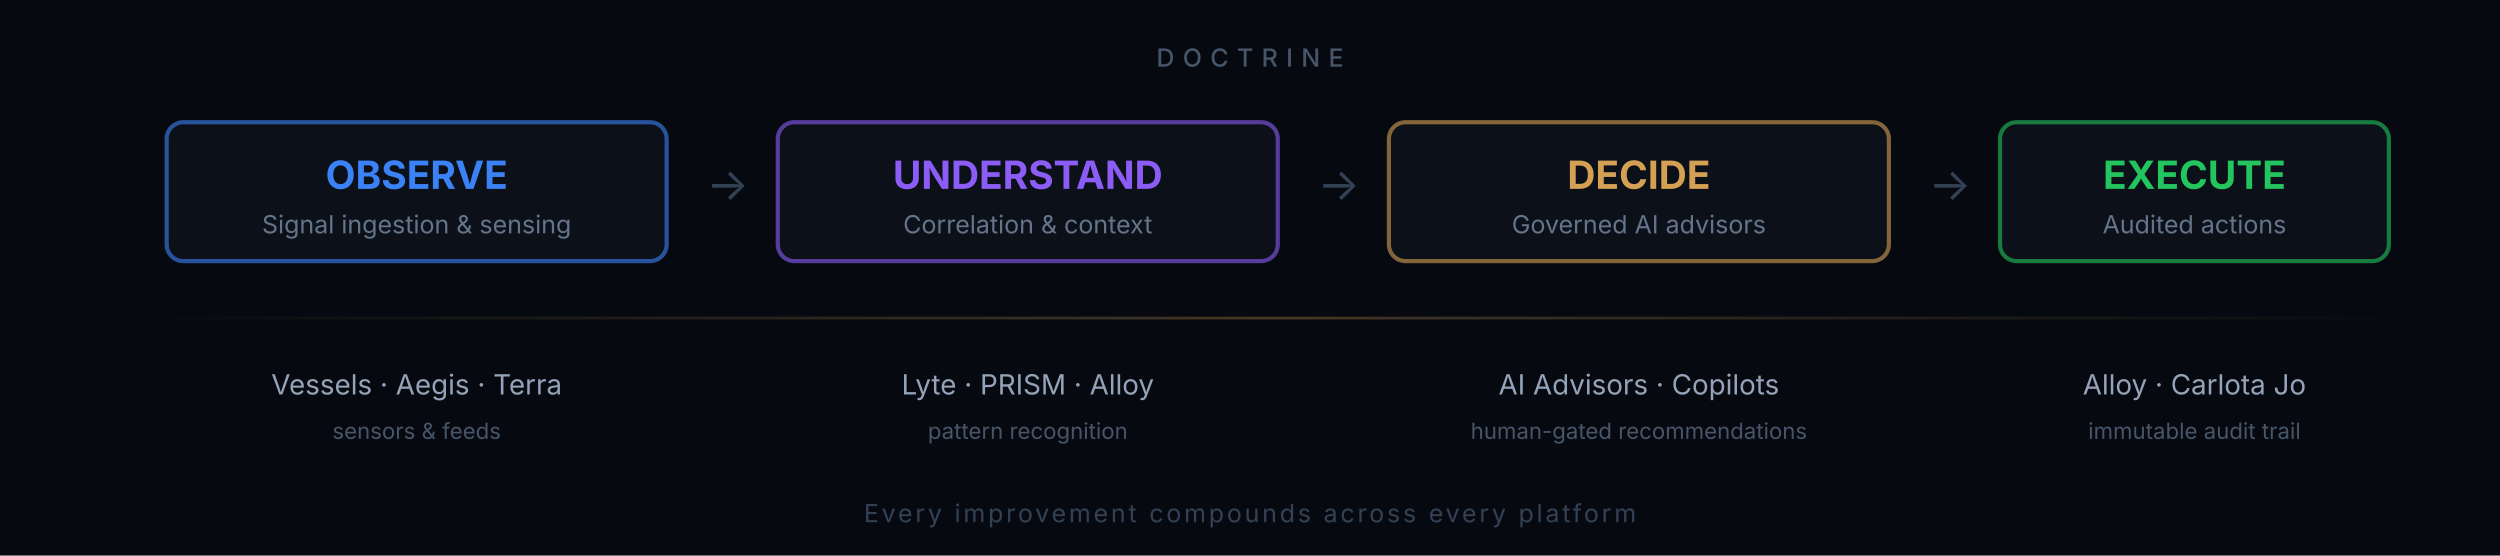
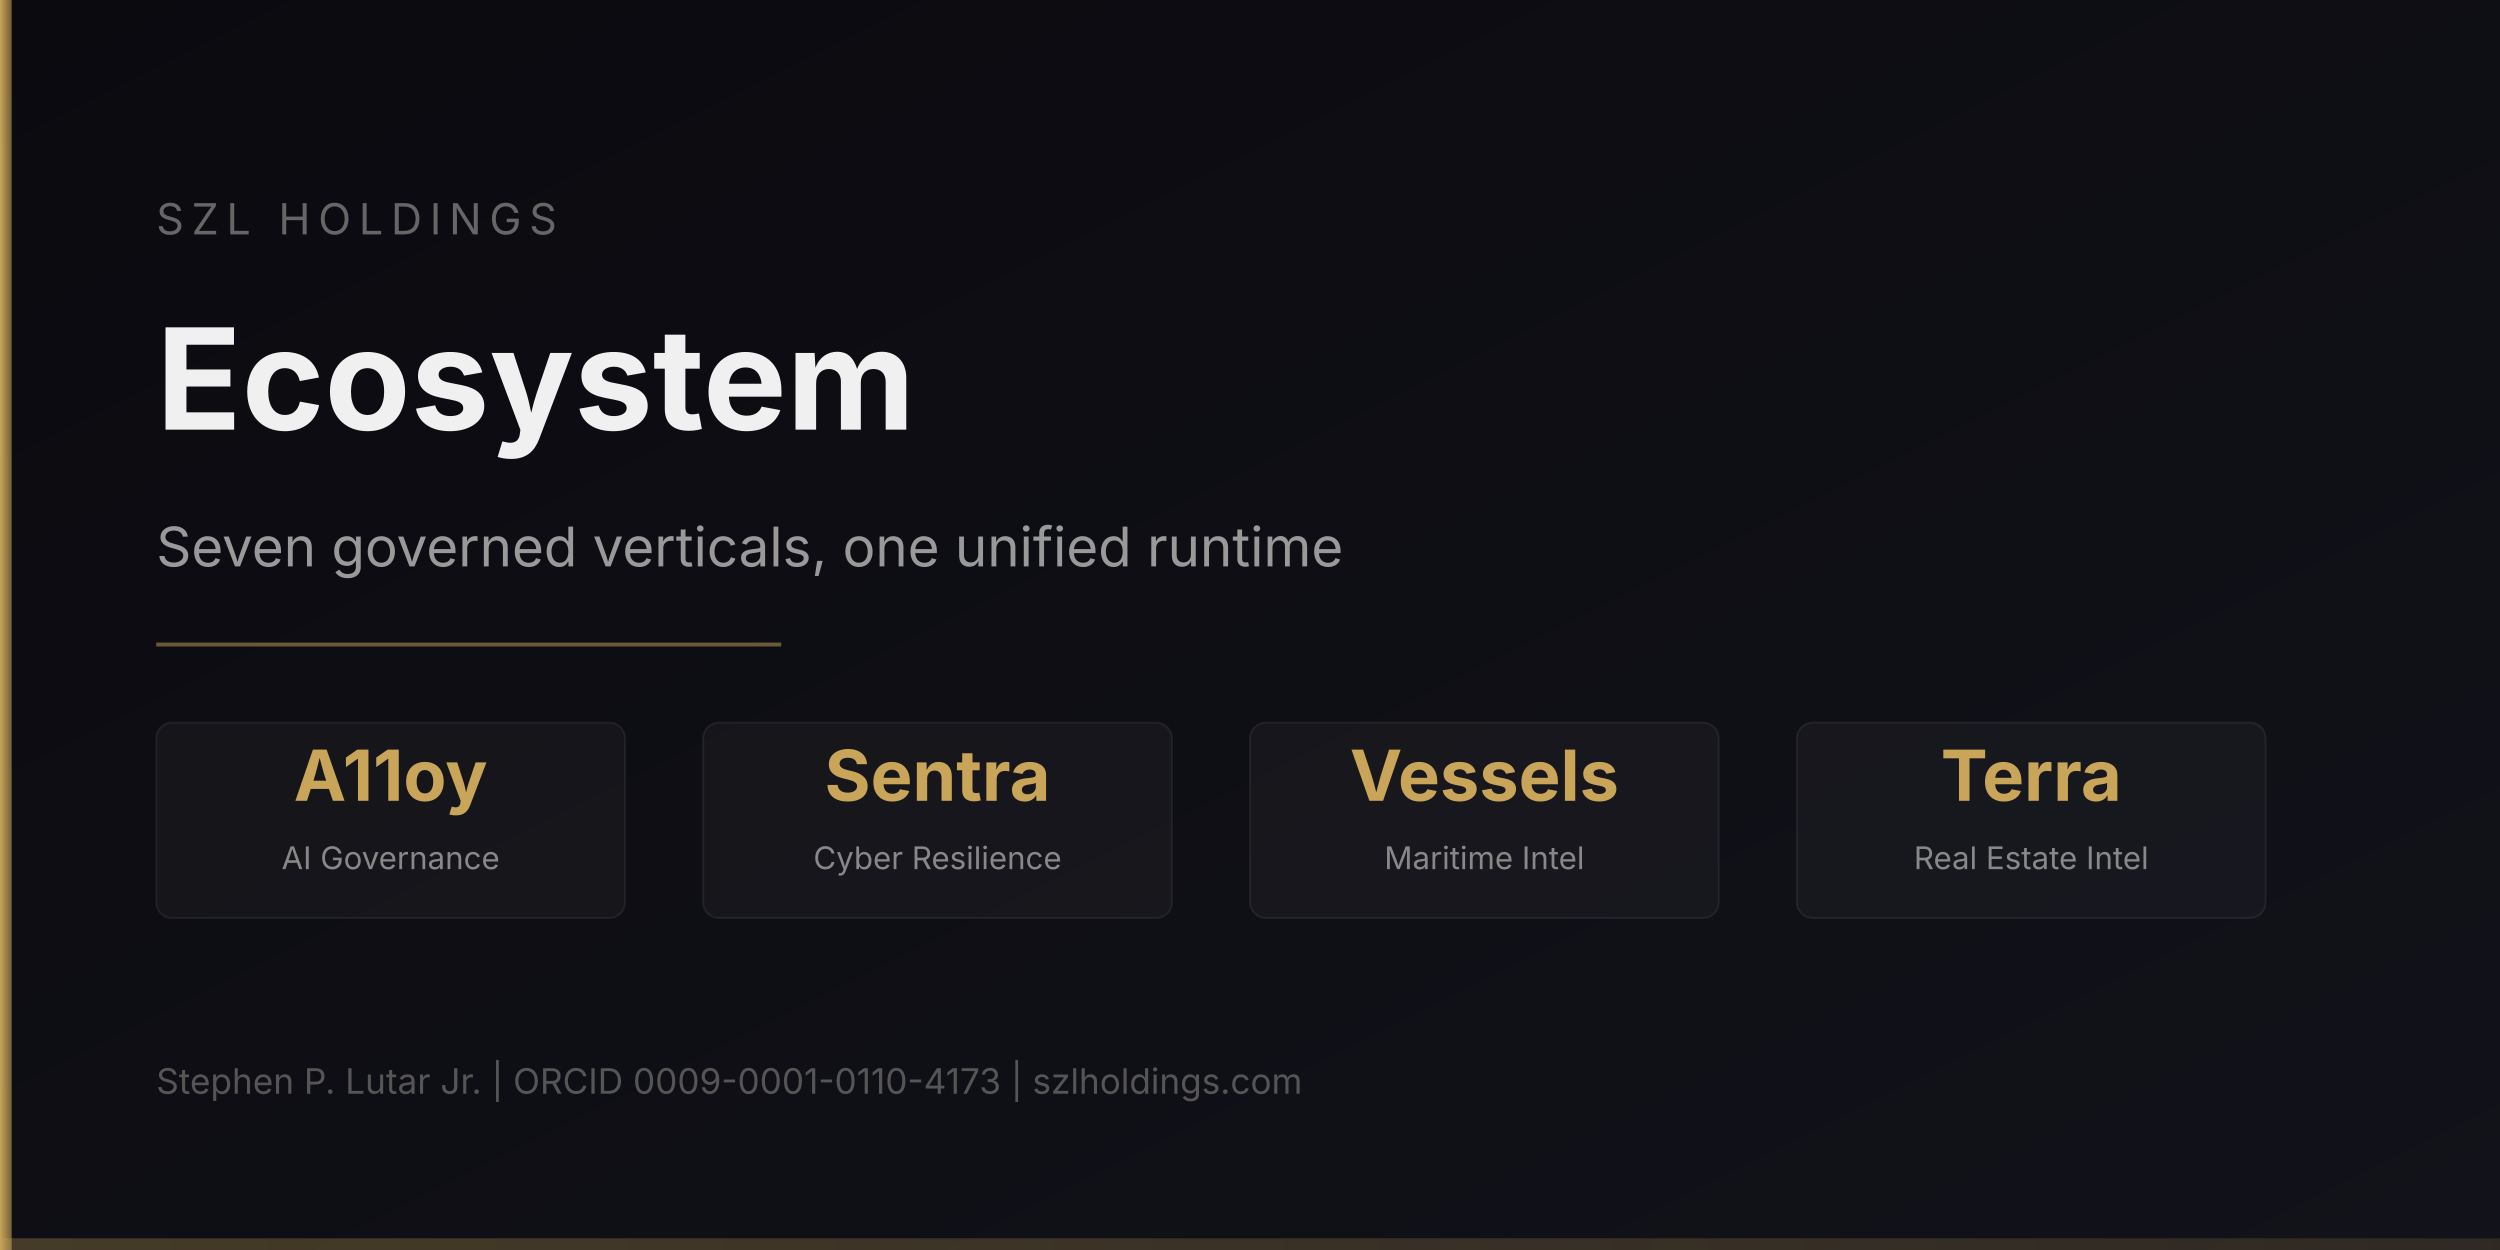
- <svg xmlns="http://www.w3.org/2000/svg" viewBox="0 0 900 200" fill="none">
+ <svg xmlns="http://www.w3.org/2000/svg" width="1280" height="640" viewBox="0 0 1280 640">
  <defs>
-     <linearGradient id="ecoGold" x1="0" y1="0" x2="1" y2="0">
-       <stop offset="0%" stop-color="#d4a054" stop-opacity="0" />
-       <stop offset="50%" stop-color="#d4a054" stop-opacity="0.3" />
-       <stop offset="100%" stop-color="#d4a054" stop-opacity="0" />
+     <linearGradient id="bg" x1="0" y1="0" x2="1" y2="1">
+       <stop offset="0%" stop-color="#0a0a0f" />
+       <stop offset="100%" stop-color="#12121a" />
+     </linearGradient>
+     <linearGradient id="accent" x1="0" y1="0" x2="1" y2="0">
+       <stop offset="0%" stop-color="#c9a55a" />
+       <stop offset="100%" stop-color="#c9a55a88" />
    </linearGradient>
  </defs>
-   <rect width="900" height="200" fill="#060a10" />
-   <text x="450" y="24" text-anchor="middle" fill="#475569" font-family="system-ui, -apple-system, sans-serif" font-size="9" font-weight="500" letter-spacing="3">DOCTRINE</text>
-   <rect x="60" y="44" width="180" height="50" rx="6" fill="#0c1018" stroke="#3b82f6" stroke-width="1.5" stroke-opacity="0.6" />
-   <text x="150" y="68" text-anchor="middle" fill="#3b82f6" font-family="system-ui, -apple-system, sans-serif" font-size="14" font-weight="700">OBSERVE</text>
-   <text x="150" y="84" text-anchor="middle" fill="#64748b" font-family="system-ui, -apple-system, sans-serif" font-size="9">Signal ingestion &amp; sensing</text>
-   <text x="262" y="72" text-anchor="middle" fill="#334155" font-family="system-ui, -apple-system, sans-serif" font-size="16">→</text>
-   <rect x="280" y="44" width="180" height="50" rx="6" fill="#0c1018" stroke="#8b5cf6" stroke-width="1.5" stroke-opacity="0.6" />
-   <text x="370" y="68" text-anchor="middle" fill="#8b5cf6" font-family="system-ui, -apple-system, sans-serif" font-size="14" font-weight="700">UNDERSTAND</text>
-   <text x="370" y="84" text-anchor="middle" fill="#64748b" font-family="system-ui, -apple-system, sans-serif" font-size="9">Correlation &amp; context</text>
-   <text x="482" y="72" text-anchor="middle" fill="#334155" font-family="system-ui, -apple-system, sans-serif" font-size="16">→</text>
-   <rect x="500" y="44" width="180" height="50" rx="6" fill="#0c1018" stroke="#d4a054" stroke-width="1.5" stroke-opacity="0.6" />
-   <text x="590" y="68" text-anchor="middle" fill="#d4a054" font-family="system-ui, -apple-system, sans-serif" font-size="14" font-weight="700">DECIDE</text>
-   <text x="590" y="84" text-anchor="middle" fill="#64748b" font-family="system-ui, -apple-system, sans-serif" font-size="9">Governed AI advisors</text>
-   <text x="702" y="72" text-anchor="middle" fill="#334155" font-family="system-ui, -apple-system, sans-serif" font-size="16">→</text>
-   <rect x="720" y="44" width="140" height="50" rx="6" fill="#0c1018" stroke="#22c55e" stroke-width="1.5" stroke-opacity="0.6" />
-   <text x="790" y="68" text-anchor="middle" fill="#22c55e" font-family="system-ui, -apple-system, sans-serif" font-size="14" font-weight="700">EXECUTE</text>
-   <text x="790" y="84" text-anchor="middle" fill="#64748b" font-family="system-ui, -apple-system, sans-serif" font-size="9">Audited actions</text>
-   <rect x="60" y="114" width="800" height="1" fill="url(#ecoGold)" />
-   <text x="150" y="142" text-anchor="middle" fill="#94a3b8" font-family="system-ui, -apple-system, sans-serif" font-size="10">Vessels  ·  Aegis  ·  Terra</text>
-   <text x="150" y="158" text-anchor="middle" fill="#475569" font-family="system-ui, -apple-system, sans-serif" font-size="8">sensors &amp; feeds</text>
-   <text x="370" y="142" text-anchor="middle" fill="#94a3b8" font-family="system-ui, -apple-system, sans-serif" font-size="10">Lyte  ·  PRISM  ·  Alloy</text>
-   <text x="370" y="158" text-anchor="middle" fill="#475569" font-family="system-ui, -apple-system, sans-serif" font-size="8">pattern recognition</text>
-   <text x="590" y="142" text-anchor="middle" fill="#94a3b8" font-family="system-ui, -apple-system, sans-serif" font-size="10">AI Advisors  ·  Copilots</text>
-   <text x="590" y="158" text-anchor="middle" fill="#475569" font-family="system-ui, -apple-system, sans-serif" font-size="8">human-gated recommendations</text>
-   <text x="790" y="142" text-anchor="middle" fill="#94a3b8" font-family="system-ui, -apple-system, sans-serif" font-size="10">Alloy  ·  Carlota Jo</text>
-   <text x="790" y="158" text-anchor="middle" fill="#475569" font-family="system-ui, -apple-system, sans-serif" font-size="8">immutable audit trail</text>
-   <text x="450" y="188" text-anchor="middle" fill="#334155" font-family="system-ui, -apple-system, sans-serif" font-size="9" letter-spacing="1">Every improvement compounds across every platform</text>
+   <rect width="1280" height="640" fill="url(#bg)" />
+   <rect x="0" y="0" width="6" height="640" fill="url(#accent)" />
+   <rect x="0" y="634" width="1280" height="6" fill="url(#accent)" opacity="0.3" />
+   <text x="80" y="120" font-family="system-ui, -apple-system, sans-serif" font-size="22" font-weight="400" fill="#666" letter-spacing="4">SZL HOLDINGS</text>
+   <text x="80" y="220" font-family="system-ui, -apple-system, sans-serif" font-size="72" font-weight="700" fill="#f0f0f0">Ecosystem</text>
+   <text x="80" y="290" font-family="system-ui, -apple-system, sans-serif" font-size="28" font-weight="400" fill="#999">Seven governed verticals, one unified runtime</text>
+   <line x1="80" y1="330" x2="400" y2="330" stroke="#c9a55a" stroke-width="2" opacity="0.5" />
+   <rect x="80" y="370" width="240" height="100" rx="8" fill="#ffffff08" stroke="#ffffff10" stroke-width="1" />
+   <text x="200" y="410" font-family="system-ui, -apple-system, sans-serif" font-size="36" font-weight="700" fill="#c9a55a" text-anchor="middle">A11oy</text>
+   <text x="200" y="445" font-family="system-ui, -apple-system, sans-serif" font-size="16" font-weight="400" fill="#888" text-anchor="middle">AI Governance</text>
+   <rect x="360" y="370" width="240" height="100" rx="8" fill="#ffffff08" stroke="#ffffff10" stroke-width="1" />
+   <text x="480" y="410" font-family="system-ui, -apple-system, sans-serif" font-size="36" font-weight="700" fill="#c9a55a" text-anchor="middle">Sentra</text>
+   <text x="480" y="445" font-family="system-ui, -apple-system, sans-serif" font-size="16" font-weight="400" fill="#888" text-anchor="middle">Cyber Resilience</text>
+   <rect x="640" y="370" width="240" height="100" rx="8" fill="#ffffff08" stroke="#ffffff10" stroke-width="1" />
+   <text x="760" y="410" font-family="system-ui, -apple-system, sans-serif" font-size="36" font-weight="700" fill="#c9a55a" text-anchor="middle">Vessels</text>
+   <text x="760" y="445" font-family="system-ui, -apple-system, sans-serif" font-size="16" font-weight="400" fill="#888" text-anchor="middle">Maritime Intel</text>
+   <rect x="920" y="370" width="240" height="100" rx="8" fill="#ffffff08" stroke="#ffffff10" stroke-width="1" />
+   <text x="1040" y="410" font-family="system-ui, -apple-system, sans-serif" font-size="36" font-weight="700" fill="#c9a55a" text-anchor="middle">Terra</text>
+   <text x="1040" y="445" font-family="system-ui, -apple-system, sans-serif" font-size="16" font-weight="400" fill="#888" text-anchor="middle">Real Estate Intel</text>
+   <text x="80" y="560" font-family="system-ui, -apple-system, sans-serif" font-size="18" font-weight="400" fill="#555">Stephen P. Lutar Jr.  |  ORCID 0009-0001-0110-4173  |  szlholdings.com</text>
</svg>
